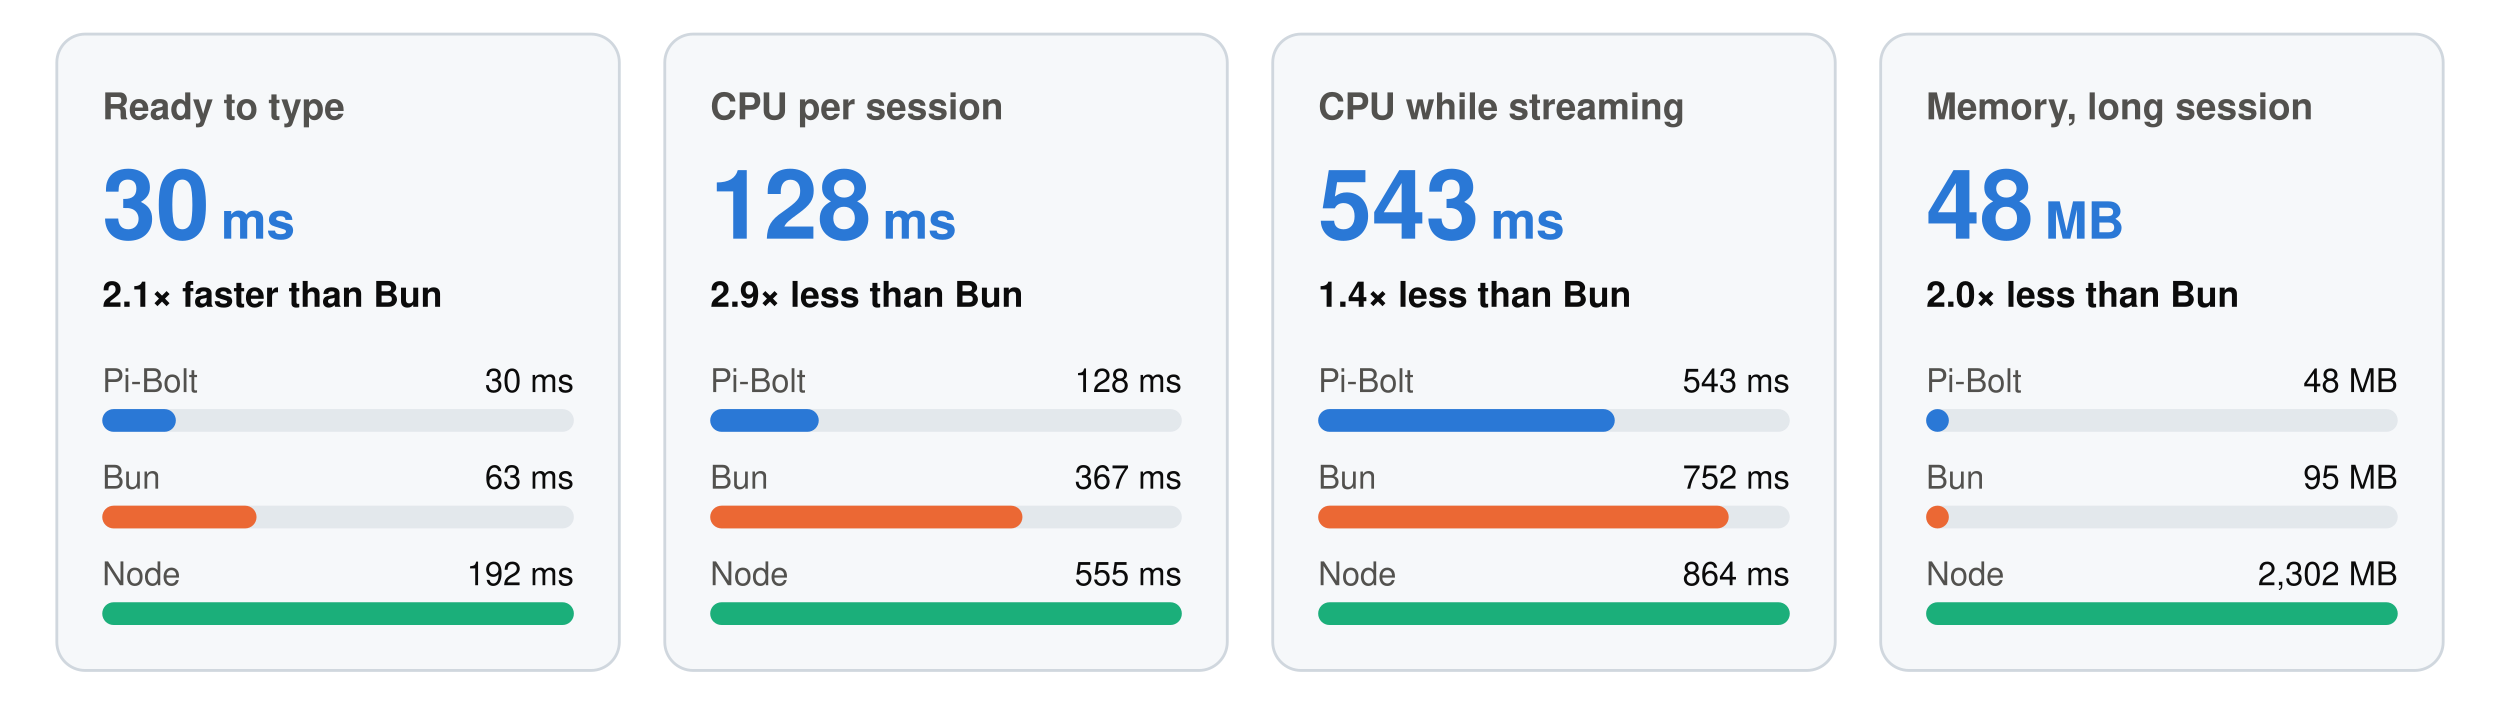
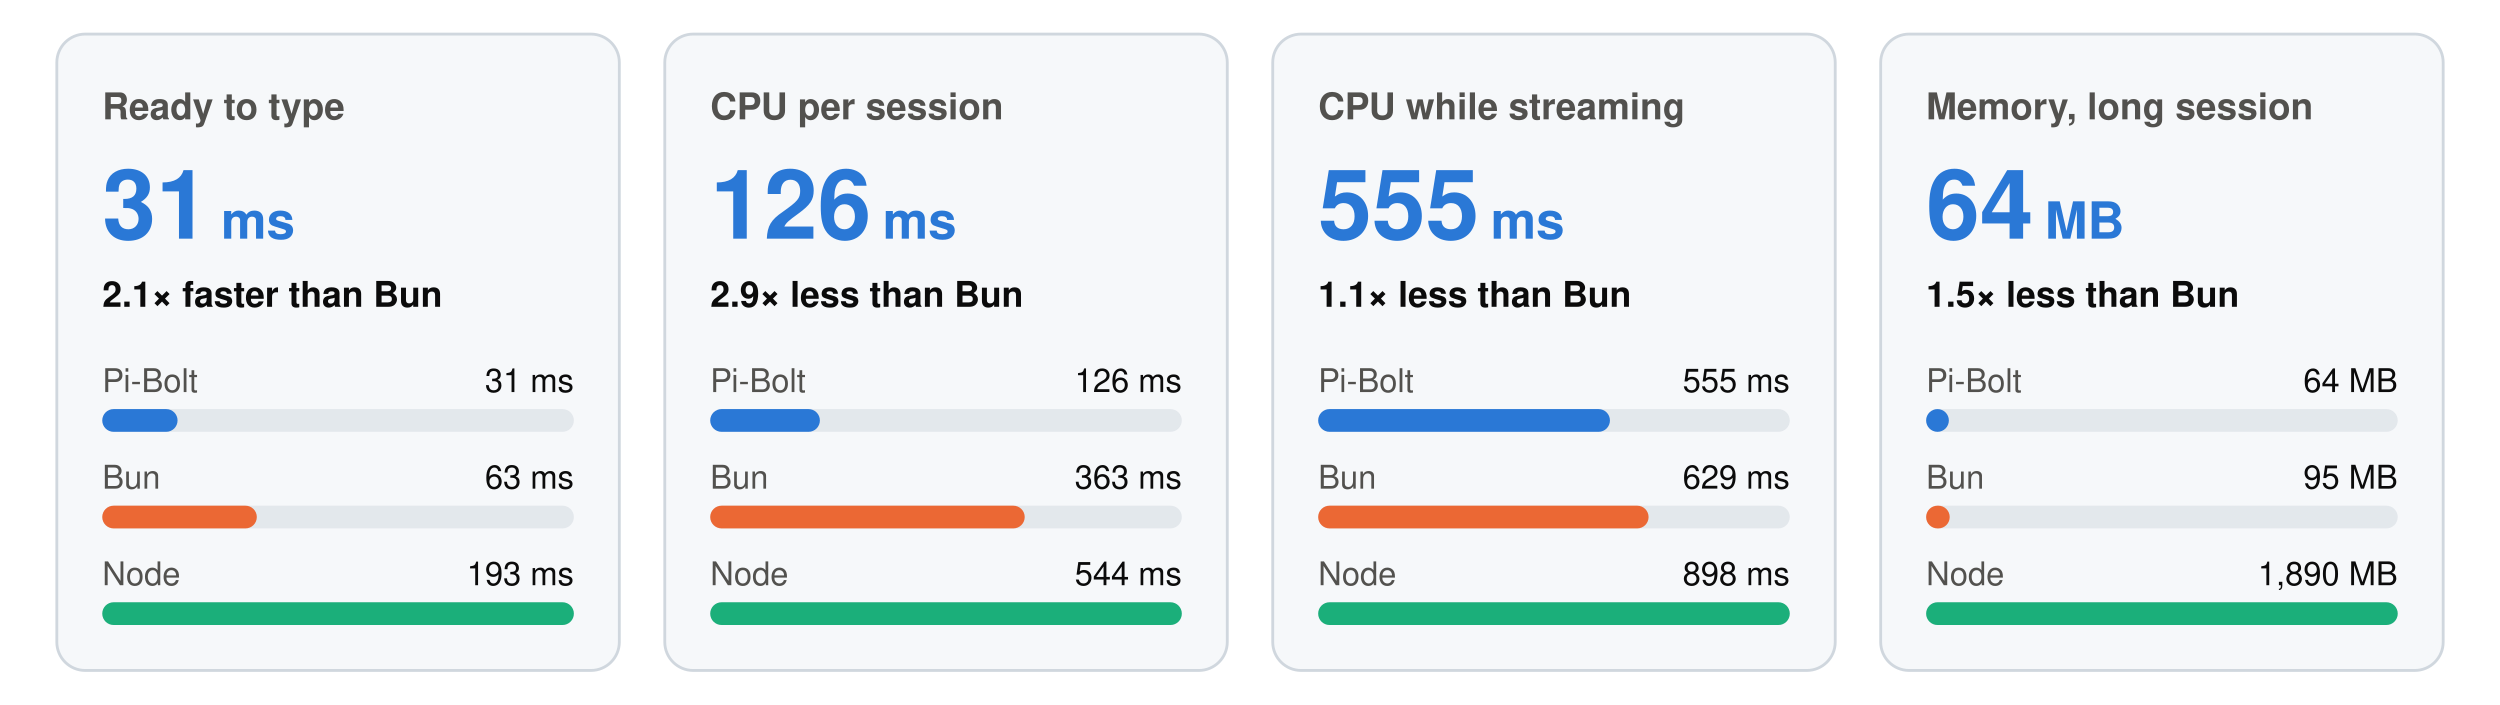
<svg xmlns="http://www.w3.org/2000/svg" width="880" height="248" viewBox="0 0 880 248" role="img" aria-label="Pi-Bolt compared with Bun and Node">
  <style>text{font-family:-apple-system, BlinkMacSystemFont, 'Segoe UI', Helvetica, Arial, sans-serif;font-variant-numeric:tabular-nums}</style>
  <rect x="20.0" y="12" width="198.0" height="224" rx="10" fill="#f6f8fa" stroke="#d0d7de" />
  <text x="36.0" y="42" font-size="13" font-weight="600" fill="#52514e">Ready to type</text>
-   <text x="36.0" y="84" font-size="34" font-weight="700" fill="#2a78d6">30<tspan font-size="18" font-weight="600" dx="4">ms</tspan>
+   <text x="36.0" y="84" font-size="34" font-weight="700" fill="#2a78d6">31<tspan font-size="18" font-weight="600" dx="4">ms</tspan>
  </text>
  <text x="36.0" y="108" font-size="12.5" font-weight="600" fill="#0b0b0b">2.1× faster than Bun</text>
  <text x="36.0" y="138" font-size="11.5" fill="#52514e">Pi-Bolt</text>
-   <text x="202.0" y="138" font-size="11.5" text-anchor="end" fill="#0b0b0b">30 ms</text>
+   <text x="202.0" y="138" font-size="11.5" text-anchor="end" fill="#0b0b0b">31 ms</text>
  <rect x="36.0" y="144" width="166.0" height="8" rx="4" fill="#d0d7de" opacity="0.5" />
-   <rect x="36.0" y="144" width="25.9" height="8" rx="4" fill="#2a78d6" />
+   <rect x="36.0" y="144" width="26.5" height="8" rx="4" fill="#2a78d6" />
  <text x="36.0" y="172" font-size="11.5" fill="#52514e">Bun</text>
  <text x="202.0" y="172" font-size="11.5" text-anchor="end" fill="#0b0b0b">63 ms</text>
  <rect x="36.0" y="178" width="166.0" height="8" rx="4" fill="#d0d7de" opacity="0.5" />
-   <rect x="36.0" y="178" width="54.3" height="8" rx="4" fill="#eb6834" />
+   <rect x="36.0" y="178" width="54.4" height="8" rx="4" fill="#eb6834" />
  <text x="36.0" y="206" font-size="11.5" fill="#52514e">Node</text>
-   <text x="202.0" y="206" font-size="11.5" text-anchor="end" fill="#0b0b0b">192 ms</text>
+   <text x="202.0" y="206" font-size="11.5" text-anchor="end" fill="#0b0b0b">193 ms</text>
  <rect x="36.0" y="212" width="166.0" height="8" rx="4" fill="#d0d7de" opacity="0.5" />
  <rect x="36.0" y="212" width="166.0" height="8" rx="4" fill="#1baf7a" />
  <rect x="234.0" y="12" width="198.0" height="224" rx="10" fill="#f6f8fa" stroke="#d0d7de" />
  <text x="250.0" y="42" font-size="13" font-weight="600" fill="#52514e">CPU per session</text>
-   <text x="250.0" y="84" font-size="34" font-weight="700" fill="#2a78d6">128<tspan font-size="18" font-weight="600" dx="4">ms</tspan>
+   <text x="250.0" y="84" font-size="34" font-weight="700" fill="#2a78d6">126<tspan font-size="18" font-weight="600" dx="4">ms</tspan>
  </text>
  <text x="250.0" y="108" font-size="12.5" font-weight="600" fill="#0b0b0b">2.9× less than Bun</text>
  <text x="250.0" y="138" font-size="11.5" fill="#52514e">Pi-Bolt</text>
-   <text x="416.0" y="138" font-size="11.5" text-anchor="end" fill="#0b0b0b">128 ms</text>
+   <text x="416.0" y="138" font-size="11.5" text-anchor="end" fill="#0b0b0b">126 ms</text>
  <rect x="250.0" y="144" width="166.0" height="8" rx="4" fill="#d0d7de" opacity="0.5" />
-   <rect x="250.0" y="144" width="38.2" height="8" rx="4" fill="#2a78d6" />
+   <rect x="250.0" y="144" width="38.6" height="8" rx="4" fill="#2a78d6" />
  <text x="250.0" y="172" font-size="11.5" fill="#52514e">Bun</text>
-   <text x="416.0" y="172" font-size="11.5" text-anchor="end" fill="#0b0b0b">367 ms</text>
+   <text x="416.0" y="172" font-size="11.5" text-anchor="end" fill="#0b0b0b">363 ms</text>
  <rect x="250.0" y="178" width="166.0" height="8" rx="4" fill="#d0d7de" opacity="0.5" />
-   <rect x="250.0" y="178" width="109.9" height="8" rx="4" fill="#eb6834" />
+   <rect x="250.0" y="178" width="110.7" height="8" rx="4" fill="#eb6834" />
  <text x="250.0" y="206" font-size="11.5" fill="#52514e">Node</text>
-   <text x="416.0" y="206" font-size="11.5" text-anchor="end" fill="#0b0b0b">555 ms</text>
+   <text x="416.0" y="206" font-size="11.5" text-anchor="end" fill="#0b0b0b">544 ms</text>
  <rect x="250.0" y="212" width="166.0" height="8" rx="4" fill="#d0d7de" opacity="0.5" />
  <rect x="250.0" y="212" width="166.0" height="8" rx="4" fill="#1baf7a" />
  <rect x="448.0" y="12" width="198.0" height="224" rx="10" fill="#f6f8fa" stroke="#d0d7de" />
  <text x="464.0" y="42" font-size="13" font-weight="600" fill="#52514e">CPU while streaming</text>
-   <text x="464.0" y="84" font-size="34" font-weight="700" fill="#2a78d6">543<tspan font-size="18" font-weight="600" dx="4">ms</tspan>
+   <text x="464.0" y="84" font-size="34" font-weight="700" fill="#2a78d6">555<tspan font-size="18" font-weight="600" dx="4">ms</tspan>
  </text>
-   <text x="464.0" y="108" font-size="12.5" font-weight="600" fill="#0b0b0b">1.4× less than Bun</text>
+   <text x="464.0" y="108" font-size="12.5" font-weight="600" fill="#0b0b0b">1.1× less than Bun</text>
  <text x="464.0" y="138" font-size="11.5" fill="#52514e">Pi-Bolt</text>
-   <text x="630.0" y="138" font-size="11.5" text-anchor="end" fill="#0b0b0b">543 ms</text>
+   <text x="630.0" y="138" font-size="11.5" text-anchor="end" fill="#0b0b0b">555 ms</text>
  <rect x="464.0" y="144" width="166.0" height="8" rx="4" fill="#d0d7de" opacity="0.5" />
-   <rect x="464.0" y="144" width="104.4" height="8" rx="4" fill="#2a78d6" />
+   <rect x="464.0" y="144" width="102.7" height="8" rx="4" fill="#2a78d6" />
  <text x="464.0" y="172" font-size="11.5" fill="#52514e">Bun</text>
-   <text x="630.0" y="172" font-size="11.5" text-anchor="end" fill="#0b0b0b">752 ms</text>
+   <text x="630.0" y="172" font-size="11.5" text-anchor="end" fill="#0b0b0b">629 ms</text>
  <rect x="464.0" y="178" width="166.0" height="8" rx="4" fill="#d0d7de" opacity="0.5" />
-   <rect x="464.0" y="178" width="144.5" height="8" rx="4" fill="#eb6834" />
+   <rect x="464.0" y="178" width="116.3" height="8" rx="4" fill="#eb6834" />
  <text x="464.0" y="206" font-size="11.5" fill="#52514e">Node</text>
-   <text x="630.0" y="206" font-size="11.5" text-anchor="end" fill="#0b0b0b">864 ms</text>
+   <text x="630.0" y="206" font-size="11.5" text-anchor="end" fill="#0b0b0b">898 ms</text>
  <rect x="464.0" y="212" width="166.0" height="8" rx="4" fill="#d0d7de" opacity="0.5" />
  <rect x="464.0" y="212" width="166.0" height="8" rx="4" fill="#1baf7a" />
  <rect x="662.0" y="12" width="198.0" height="224" rx="10" fill="#f6f8fa" stroke="#d0d7de" />
  <text x="678.0" y="42" font-size="13" font-weight="600" fill="#52514e">Memory, long session</text>
-   <text x="678.0" y="84" font-size="34" font-weight="700" fill="#2a78d6">48<tspan font-size="18" font-weight="600" dx="4">MB</tspan>
+   <text x="678.0" y="84" font-size="34" font-weight="700" fill="#2a78d6">64<tspan font-size="18" font-weight="600" dx="4">MB</tspan>
  </text>
-   <text x="678.0" y="108" font-size="12.5" font-weight="600" fill="#0b0b0b">2.0× less than Bun</text>
+   <text x="678.0" y="108" font-size="12.5" font-weight="600" fill="#0b0b0b">1.5× less than Bun</text>
  <text x="678.0" y="138" font-size="11.5" fill="#52514e">Pi-Bolt</text>
-   <text x="844.0" y="138" font-size="11.5" text-anchor="end" fill="#0b0b0b">48 MB</text>
+   <text x="844.0" y="138" font-size="11.5" text-anchor="end" fill="#0b0b0b">64 MB</text>
  <rect x="678.0" y="144" width="166.0" height="8" rx="4" fill="#d0d7de" opacity="0.5" />
  <rect x="678.0" y="144" width="8.0" height="8" rx="4" fill="#2a78d6" />
  <text x="678.0" y="172" font-size="11.5" fill="#52514e">Bun</text>
  <text x="844.0" y="172" font-size="11.5" text-anchor="end" fill="#0b0b0b">95 MB</text>
  <rect x="678.0" y="178" width="166.0" height="8" rx="4" fill="#d0d7de" opacity="0.5" />
-   <rect x="678.0" y="178" width="8.0" height="8" rx="4" fill="#eb6834" />
+   <rect x="678.0" y="178" width="8.3" height="8" rx="4" fill="#eb6834" />
  <text x="678.0" y="206" font-size="11.5" fill="#52514e">Node</text>
-   <text x="844.0" y="206" font-size="11.5" text-anchor="end" fill="#0b0b0b">2,302 MB</text>
+   <text x="844.0" y="206" font-size="11.5" text-anchor="end" fill="#0b0b0b">1,890 MB</text>
  <rect x="678.0" y="212" width="166.0" height="8" rx="4" fill="#d0d7de" opacity="0.5" />
  <rect x="678.0" y="212" width="166.0" height="8" rx="4" fill="#1baf7a" />
</svg>
